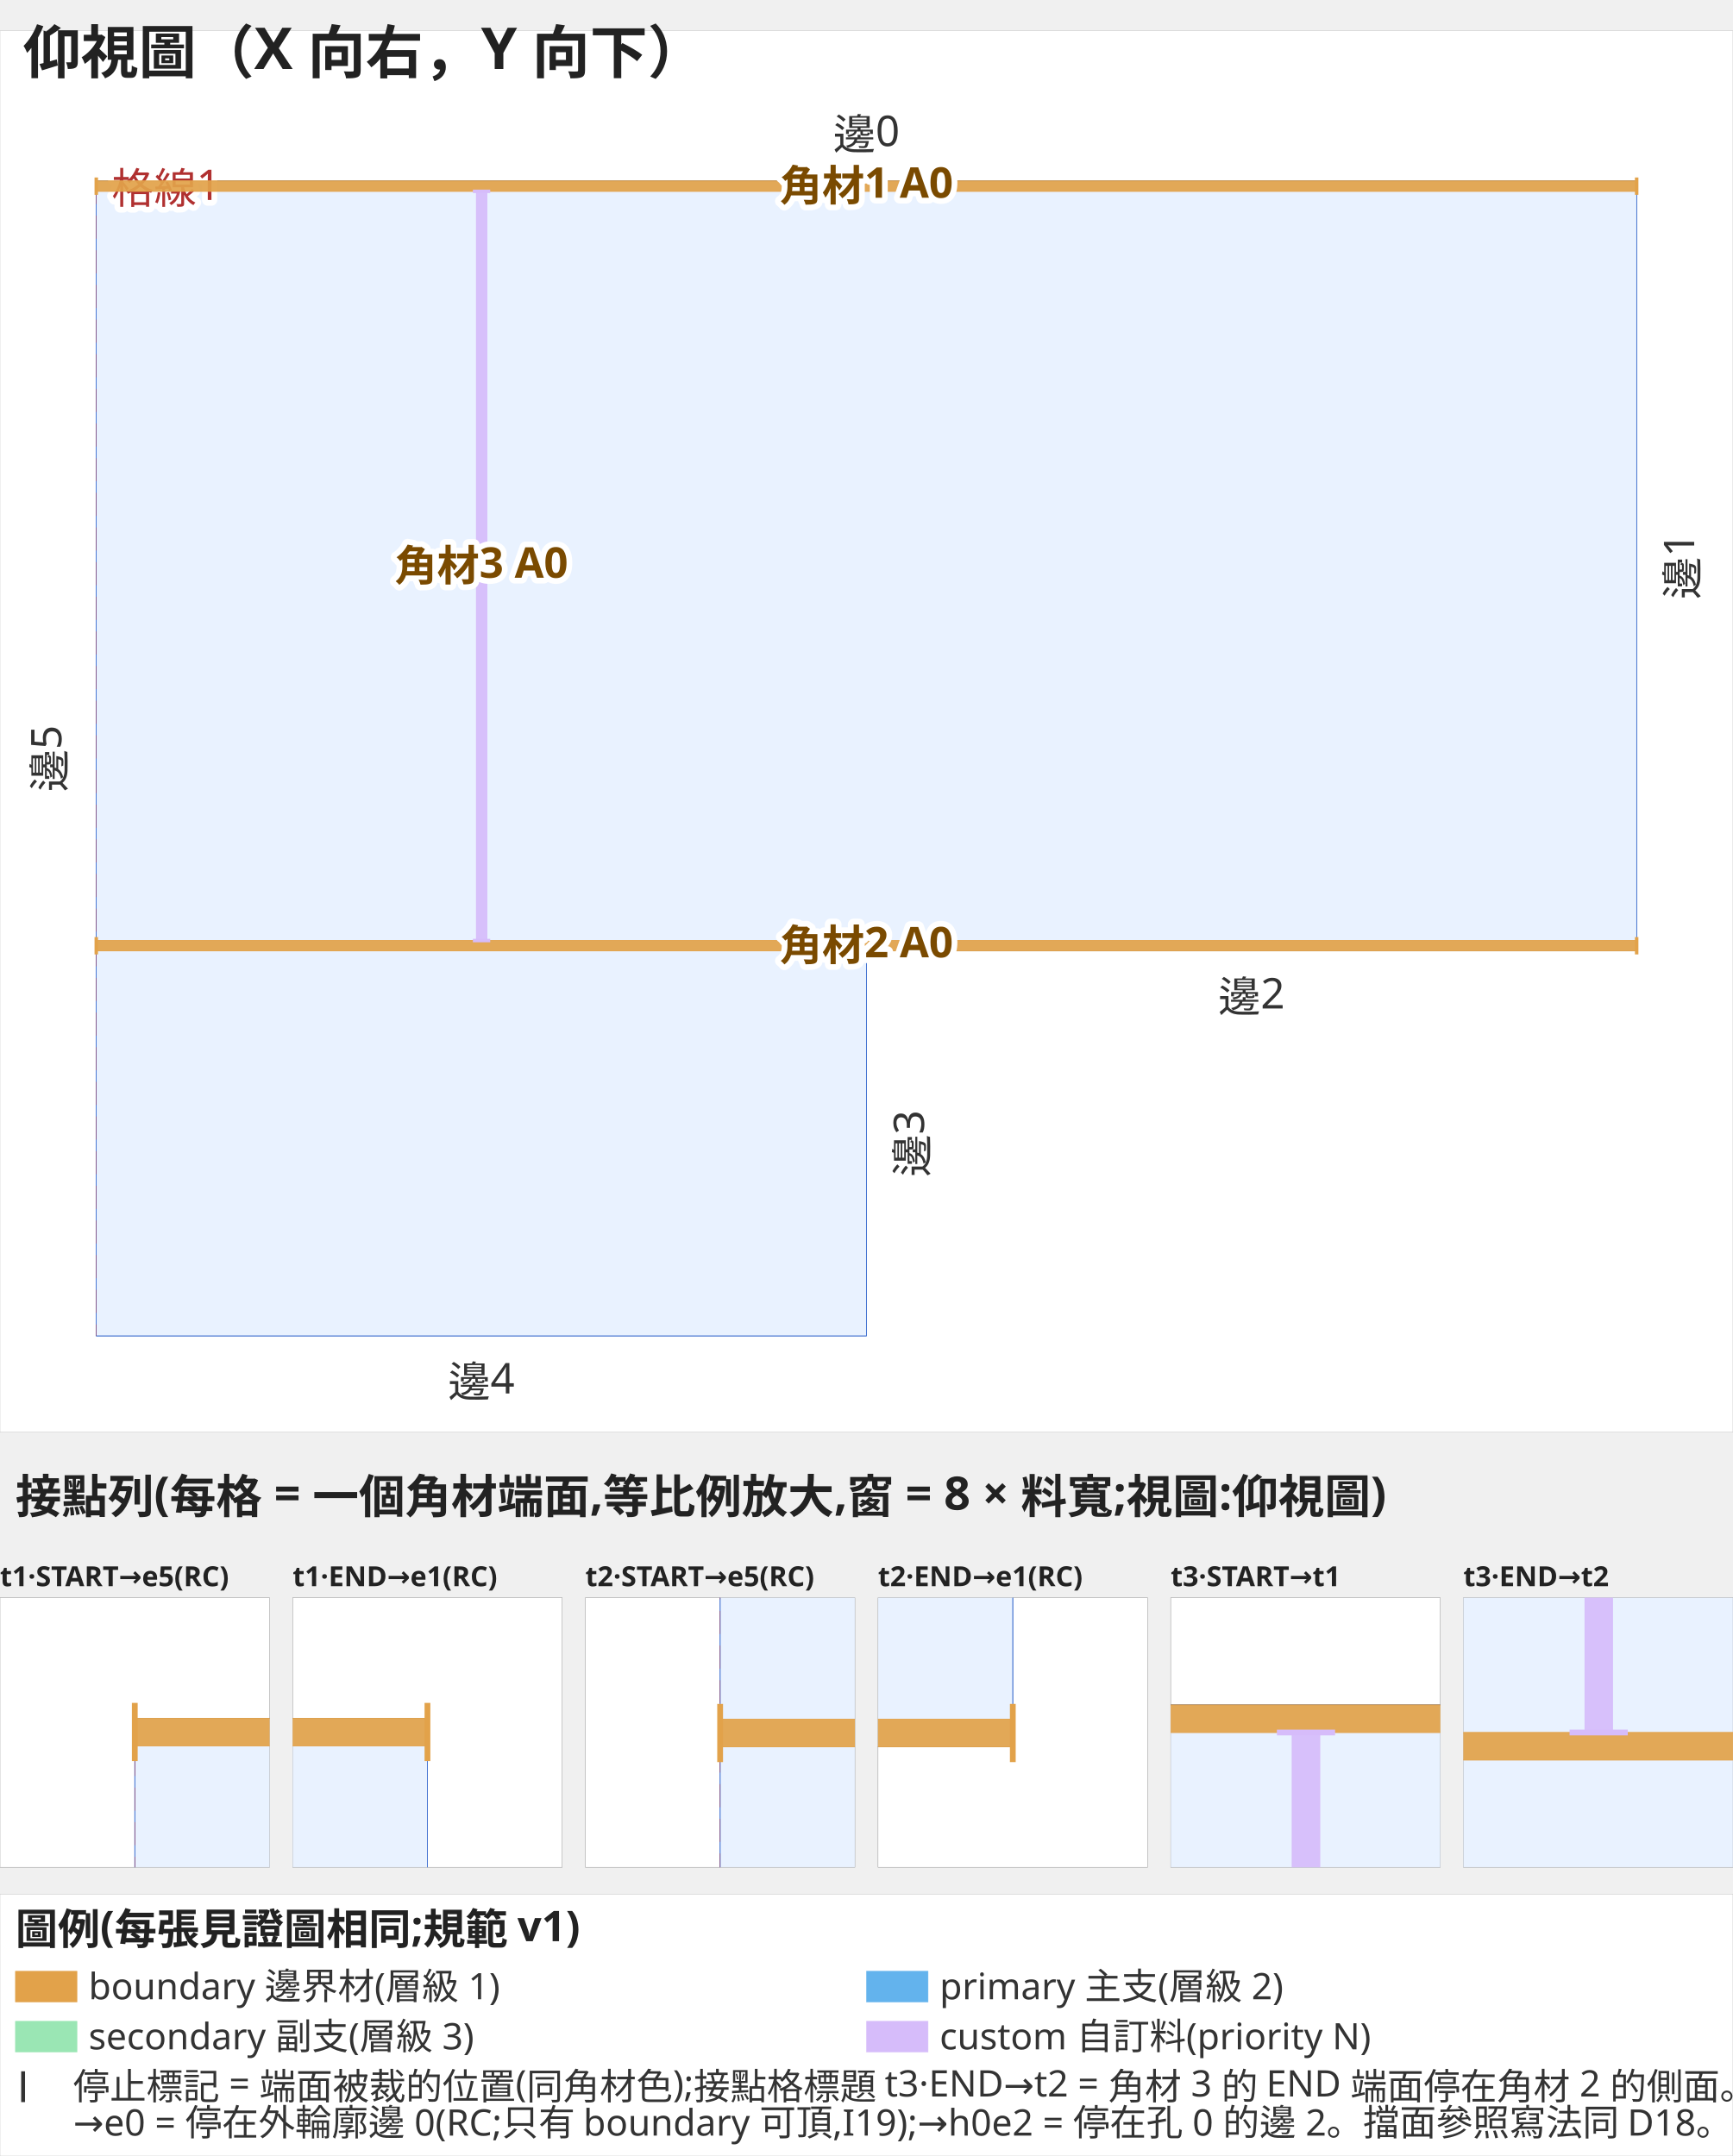
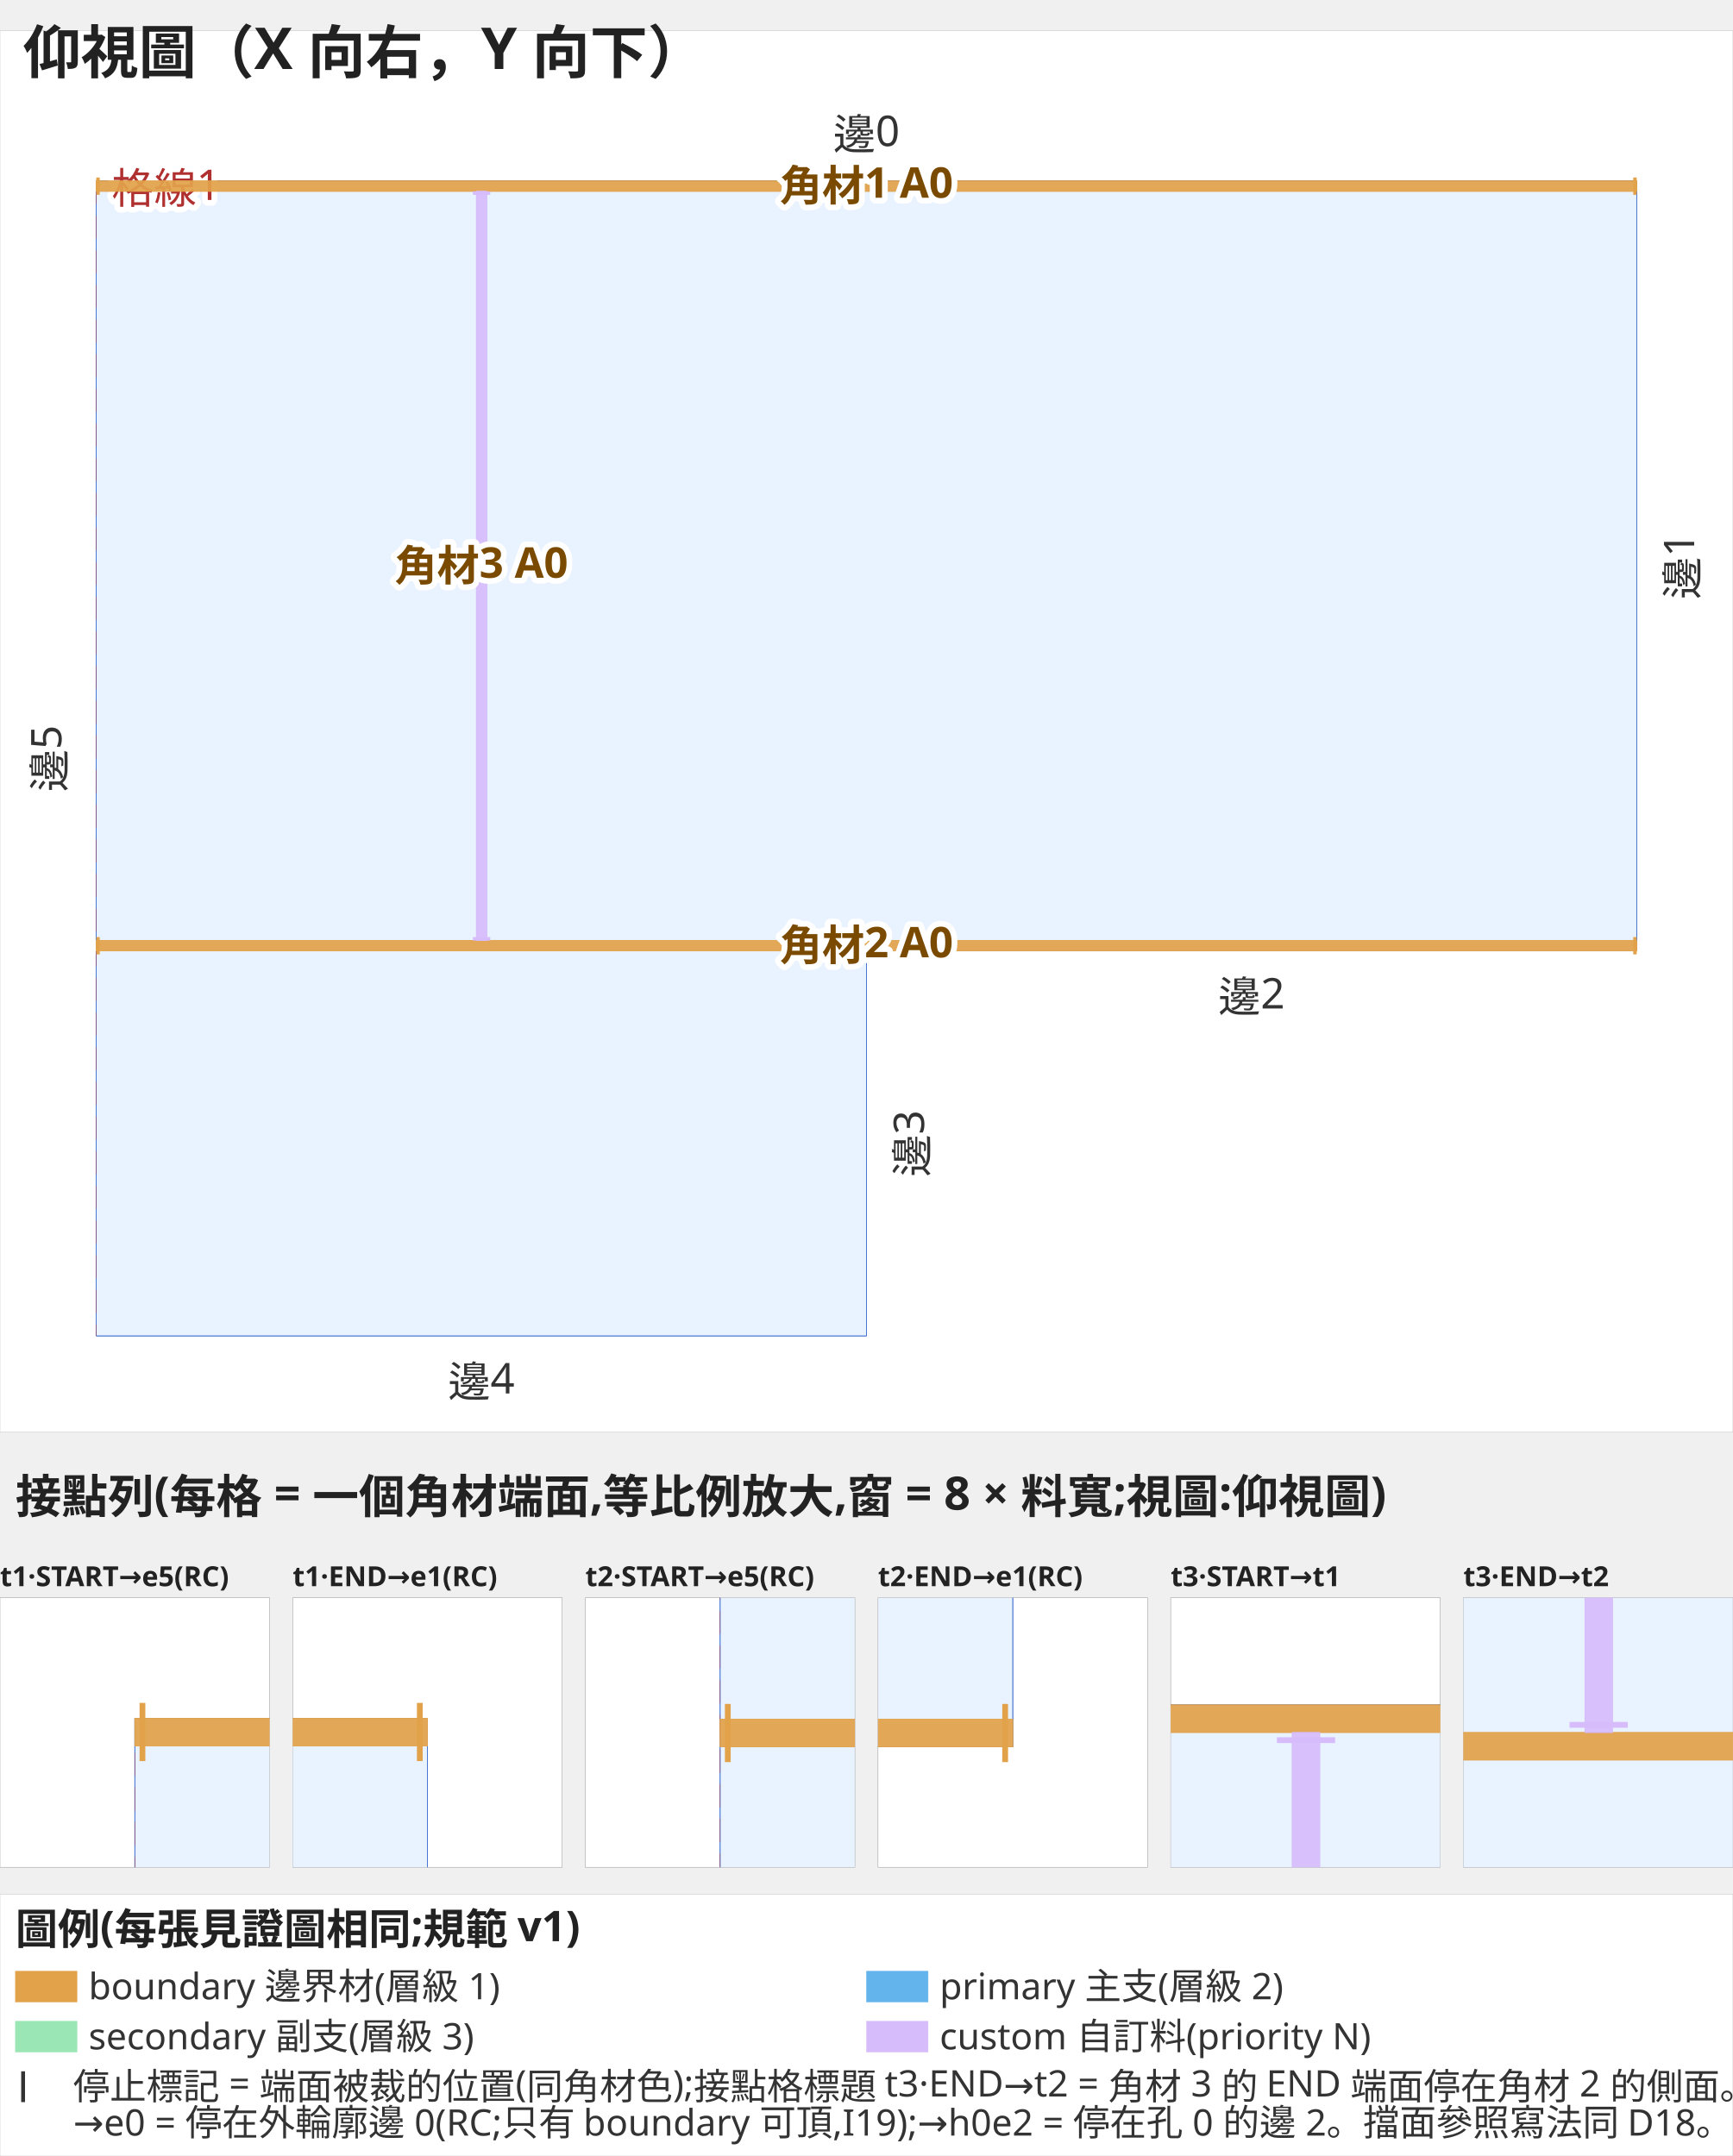
<svg xmlns="http://www.w3.org/2000/svg" width="100%" viewBox="0 1460 4500 5600" data-full="0 1460 4500 5600">
  <style>
  polygon, line, rect { vector-effect: non-scaling-stroke; }
  .frame { fill: #ffffff; stroke: #bbbbbb; stroke-width: 1px; }
  .title { font: bold 150px sans-serif; fill: #222222; }
  .label { font: 110px sans-serif; fill: #333333; text-anchor: middle; dominant-baseline: middle; }
  .guide-label { text-anchor: start; fill: #b03030; }
  .timber-label { fill: #7a4a00; font-weight: bold; }
  .guide-label, .timber-label { paint-order: stroke; stroke: #ffffff; stroke-width: 30px; stroke-linejoin: round; }
  .surface { fill: #dbe9ff; fill-opacity: 0.6; stroke: #3366cc; stroke-width: 1.5px; }
  .hole { fill: #ffffff; stroke: #3366cc; stroke-width: 1.5px; }
  .edge { stroke: #3366cc; stroke-width: 1.5px; }
  .edge-free { stroke: #e08020; stroke-width: 1.5px; stroke-dasharray: 30 15; }
  .guide { stroke: #cc3333; stroke-width: 1px; stroke-dasharray: 60 30; }
  .timber-face { fill: #ffd27f; fill-opacity: 0.5; stroke: #a06000; stroke-width: 1.5px; }
  .timber-face-near { fill-opacity: 0.85; }
</style>
  <style id="witness">.role-boundary{fill:#e2a24a;stroke:#e2a24a}.role-primary{fill:#63b3ed;stroke:#63b3ed}.role-secondary{fill:#9ae6b4;stroke:#9ae6b4}.role-custom{fill:#d6bcfa;stroke:#d6bcfa}.stop{fill:none;stroke-linecap:butt}.stop-label{font:bold 110px sans-serif;dominant-baseline:middle;paint-order:stroke;stroke:#ffffff;stroke-width:30px;stroke-linejoin:round}.tile-frame{fill:#ffffff;stroke:#888888;stroke-width:1px}.tile-title{font:bold 72px sans-serif;fill:#222222}.tile .label{display:none}.legend-title{font:bold 110px sans-serif;fill:#222222}.legend-text{font:95px sans-serif;fill:#333333;dominant-baseline:middle}.legend-box{fill:#ffffff;stroke:#bbbbbb;stroke-width:1px}.section-title{font:bold 120px sans-serif;fill:#222222}</style>
  <g transform="translate(250,1930)" data-view="bottom">
    <rect class="frame" x="-250" y="-390" width="4500" height="3640" />
    <text x="-190" y="-280" class="title">仰視圖（X 向右，Y 向下）</text>
    <polygon points="0,0 4000,0 4000,2000 2000,2000 2000,3000 0,3000" class="surface" />
    <line x1="0" y1="0" x2="4000" y2="0" class="edge" />
    <text x="2000" y="-120" class="label">邊0</text>
    <line x1="4000" y1="0" x2="4000" y2="2000" class="edge" />
    <text x="4120" y="1000" class="label" transform="rotate(-90 4120 1000)">邊1</text>
    <line x1="4000" y1="2000" x2="2000" y2="2000" class="edge" />
    <text x="3000" y="2120" class="label">邊2</text>
    <line x1="2000" y1="2000" x2="2000" y2="3000" class="edge" />
    <text x="2120" y="2500" class="label" transform="rotate(-90 2120 2500)">邊3</text>
    <line x1="2000" y1="3000" x2="0" y2="3000" class="edge" />
    <text x="1000" y="3120" class="label">邊4</text>
    <line x1="0" y1="3000" x2="0" y2="0" class="edge" />
    <text x="-120" y="1500" class="label" transform="rotate(-90 -120 1500)">邊5</text>
    <line x1="0" y1="0" x2="0" y2="3000" class="guide" />
    <text x="40" y="20" class="label guide-label">格線1</text>
    <polygon points="0,0 4000,0 4000,27 0,27" class="timber-face role-boundary" data-t="1" />
    <polygon points="0,0 0,27 4000,27 4000,0" class="timber-face timber-face-near role-boundary" data-t="1" />
    <text x="2000" y="13" class="label timber-label">角材1 A0</text>
    <polygon points="0,1973 4000,1973 4000,2000 0,2000" class="timber-face role-boundary" data-t="2" />
    <polygon points="0,1973 0,2000 4000,2000 4000,1973" class="timber-face timber-face-near role-boundary" data-t="2" />
    <text x="2000" y="1986" class="label timber-label">角材2 A0</text>
    <polygon points="1014,27 1014,1973 987,1973 987,27" class="timber-face role-custom" data-t="3" />
    <polygon points="1014,27 987,27 987,1973 1014,1973" class="timber-face timber-face-near role-custom" data-t="3" />
    <text x="1000" y="1000" class="label timber-label">角材3 A0</text>
-     <line x1="0" y1="-9" x2="0" y2="36" class="stop" stroke="#e2a24a" stroke-width="9" data-joint="t1.START" />
-     <line x1="4000" y1="-9" x2="4000" y2="36" class="stop" stroke="#e2a24a" stroke-width="9" data-joint="t1.END" />
-     <line x1="0" y1="1964" x2="0" y2="2009" class="stop" stroke="#e2a24a" stroke-width="9" data-joint="t2.START" />
-     <line x1="4000" y1="1964" x2="4000" y2="2009" class="stop" stroke="#e2a24a" stroke-width="9" data-joint="t2.END" />
-     <line x1="978" y1="27" x2="1023" y2="27" class="stop" stroke="#d6bcfa" stroke-width="9" data-joint="t3.START" />
-     <line x1="978" y1="1973" x2="1023" y2="1973" class="stop" stroke="#d6bcfa" stroke-width="9" data-joint="t3.END" />
+     <line x1="4.5" y1="-9" x2="4.5" y2="36" class="stop" stroke="#e2a24a" stroke-width="9" data-joint="t1.START" />
+     <line x1="3995.5" y1="-9" x2="3995.5" y2="36" class="stop" stroke="#e2a24a" stroke-width="9" data-joint="t1.END" />
+     <line x1="4.5" y1="1964" x2="4.5" y2="2009" class="stop" stroke="#e2a24a" stroke-width="9" data-joint="t2.START" />
+     <line x1="3995.5" y1="1964" x2="3995.5" y2="2009" class="stop" stroke="#e2a24a" stroke-width="9" data-joint="t2.END" />
+     <line x1="978" y1="31.5" x2="1023" y2="31.5" class="stop" stroke="#d6bcfa" stroke-width="9" data-joint="t3.START" />
+     <line x1="978" y1="1968.5" x2="1023" y2="1968.5" class="stop" stroke="#d6bcfa" stroke-width="9" data-joint="t3.END" />
  </g>
  <text x="40" y="5390" class="section-title">接點列(每格 = 一個角材端面,等比例放大,窗 = 8 × 料寬;視圖:仰視圖)</text>
  <text x="0" y="5580" class="tile-title">t1·START→e5(RC)</text>
  <rect x="0" y="5610" width="700" height="700" class="tile-frame" />
  <svg x="0" y="5610" width="700" height="700" viewBox="-132 -118 264 264" preserveAspectRatio="xMidYMid meet" class="tile" data-joint="t1.START">
    <polygon points="0,0 4000,0 4000,2000 2000,2000 2000,3000 0,3000" class="surface" />
    <line x1="0" y1="0" x2="4000" y2="0" class="edge" />
    <line x1="4000" y1="0" x2="4000" y2="2000" class="edge" />
    <line x1="4000" y1="2000" x2="2000" y2="2000" class="edge" />
    <line x1="2000" y1="2000" x2="2000" y2="3000" class="edge" />
    <line x1="2000" y1="3000" x2="0" y2="3000" class="edge" />
    <line x1="0" y1="3000" x2="0" y2="0" class="edge" />
    <line x1="0" y1="0" x2="0" y2="3000" class="guide" />
    <polygon points="0,0 4000,0 4000,27 0,27" class="timber-face role-boundary" data-t="1" />
    <polygon points="0,0 0,27 4000,27 4000,0" class="timber-face timber-face-near role-boundary" data-t="1" />
    <polygon points="0,1973 4000,1973 4000,2000 0,2000" class="timber-face role-boundary" data-t="2" />
    <polygon points="0,1973 0,2000 4000,2000 4000,1973" class="timber-face timber-face-near role-boundary" data-t="2" />
    <polygon points="1014,27 1014,1973 987,1973 987,27" class="timber-face role-custom" data-t="3" />
    <polygon points="1014,27 987,27 987,1973 1014,1973" class="timber-face timber-face-near role-custom" data-t="3" />
-     <line x1="0" y1="-15" x2="0" y2="42" class="stop" stroke="#e2a24a" stroke-width="15" data-joint="t1.START" />
+     <line x1="7.5" y1="-15" x2="7.5" y2="42" class="stop" stroke="#e2a24a" stroke-width="15" data-joint="t1.START" />
  </svg>
  <text x="760" y="5580" class="tile-title">t1·END→e1(RC)</text>
  <rect x="760" y="5610" width="700" height="700" class="tile-frame" />
  <svg x="760" y="5610" width="700" height="700" viewBox="3868 -118 264 264" preserveAspectRatio="xMidYMid meet" class="tile" data-joint="t1.END">
    <polygon points="0,0 4000,0 4000,2000 2000,2000 2000,3000 0,3000" class="surface" />
    <line x1="0" y1="0" x2="4000" y2="0" class="edge" />
    <line x1="4000" y1="0" x2="4000" y2="2000" class="edge" />
    <line x1="4000" y1="2000" x2="2000" y2="2000" class="edge" />
    <line x1="2000" y1="2000" x2="2000" y2="3000" class="edge" />
    <line x1="2000" y1="3000" x2="0" y2="3000" class="edge" />
    <line x1="0" y1="3000" x2="0" y2="0" class="edge" />
    <line x1="0" y1="0" x2="0" y2="3000" class="guide" />
    <polygon points="0,0 4000,0 4000,27 0,27" class="timber-face role-boundary" data-t="1" />
    <polygon points="0,0 0,27 4000,27 4000,0" class="timber-face timber-face-near role-boundary" data-t="1" />
    <polygon points="0,1973 4000,1973 4000,2000 0,2000" class="timber-face role-boundary" data-t="2" />
    <polygon points="0,1973 0,2000 4000,2000 4000,1973" class="timber-face timber-face-near role-boundary" data-t="2" />
    <polygon points="1014,27 1014,1973 987,1973 987,27" class="timber-face role-custom" data-t="3" />
    <polygon points="1014,27 987,27 987,1973 1014,1973" class="timber-face timber-face-near role-custom" data-t="3" />
-     <line x1="4000" y1="-15" x2="4000" y2="42" class="stop" stroke="#e2a24a" stroke-width="15" data-joint="t1.END" />
+     <line x1="3992.5" y1="-15" x2="3992.5" y2="42" class="stop" stroke="#e2a24a" stroke-width="15" data-joint="t1.END" />
  </svg>
  <text x="1520" y="5580" class="tile-title">t2·START→e5(RC)</text>
  <rect x="1520" y="5610" width="700" height="700" class="tile-frame" />
  <svg x="1520" y="5610" width="700" height="700" viewBox="-132 1854 264 264" preserveAspectRatio="xMidYMid meet" class="tile" data-joint="t2.START">
    <polygon points="0,0 4000,0 4000,2000 2000,2000 2000,3000 0,3000" class="surface" />
    <line x1="0" y1="0" x2="4000" y2="0" class="edge" />
    <line x1="4000" y1="0" x2="4000" y2="2000" class="edge" />
    <line x1="4000" y1="2000" x2="2000" y2="2000" class="edge" />
    <line x1="2000" y1="2000" x2="2000" y2="3000" class="edge" />
    <line x1="2000" y1="3000" x2="0" y2="3000" class="edge" />
    <line x1="0" y1="3000" x2="0" y2="0" class="edge" />
    <line x1="0" y1="0" x2="0" y2="3000" class="guide" />
    <polygon points="0,0 4000,0 4000,27 0,27" class="timber-face role-boundary" data-t="1" />
    <polygon points="0,0 0,27 4000,27 4000,0" class="timber-face timber-face-near role-boundary" data-t="1" />
    <polygon points="0,1973 4000,1973 4000,2000 0,2000" class="timber-face role-boundary" data-t="2" />
    <polygon points="0,1973 0,2000 4000,2000 4000,1973" class="timber-face timber-face-near role-boundary" data-t="2" />
    <polygon points="1014,27 1014,1973 987,1973 987,27" class="timber-face role-custom" data-t="3" />
    <polygon points="1014,27 987,27 987,1973 1014,1973" class="timber-face timber-face-near role-custom" data-t="3" />
-     <line x1="0" y1="1958" x2="0" y2="2015" class="stop" stroke="#e2a24a" stroke-width="15" data-joint="t2.START" />
+     <line x1="7.5" y1="1958" x2="7.5" y2="2015" class="stop" stroke="#e2a24a" stroke-width="15" data-joint="t2.START" />
  </svg>
  <text x="2280" y="5580" class="tile-title">t2·END→e1(RC)</text>
  <rect x="2280" y="5610" width="700" height="700" class="tile-frame" />
  <svg x="2280" y="5610" width="700" height="700" viewBox="3868 1854 264 264" preserveAspectRatio="xMidYMid meet" class="tile" data-joint="t2.END">
    <polygon points="0,0 4000,0 4000,2000 2000,2000 2000,3000 0,3000" class="surface" />
    <line x1="0" y1="0" x2="4000" y2="0" class="edge" />
    <line x1="4000" y1="0" x2="4000" y2="2000" class="edge" />
    <line x1="4000" y1="2000" x2="2000" y2="2000" class="edge" />
    <line x1="2000" y1="2000" x2="2000" y2="3000" class="edge" />
    <line x1="2000" y1="3000" x2="0" y2="3000" class="edge" />
    <line x1="0" y1="3000" x2="0" y2="0" class="edge" />
    <line x1="0" y1="0" x2="0" y2="3000" class="guide" />
    <polygon points="0,0 4000,0 4000,27 0,27" class="timber-face role-boundary" data-t="1" />
    <polygon points="0,0 0,27 4000,27 4000,0" class="timber-face timber-face-near role-boundary" data-t="1" />
    <polygon points="0,1973 4000,1973 4000,2000 0,2000" class="timber-face role-boundary" data-t="2" />
    <polygon points="0,1973 0,2000 4000,2000 4000,1973" class="timber-face timber-face-near role-boundary" data-t="2" />
    <polygon points="1014,27 1014,1973 987,1973 987,27" class="timber-face role-custom" data-t="3" />
    <polygon points="1014,27 987,27 987,1973 1014,1973" class="timber-face timber-face-near role-custom" data-t="3" />
-     <line x1="4000" y1="1958" x2="4000" y2="2015" class="stop" stroke="#e2a24a" stroke-width="15" data-joint="t2.END" />
+     <line x1="3992.5" y1="1958" x2="3992.5" y2="2015" class="stop" stroke="#e2a24a" stroke-width="15" data-joint="t2.END" />
  </svg>
  <text x="3040" y="5580" class="tile-title">t3·START→t1</text>
  <rect x="3040" y="5610" width="700" height="700" class="tile-frame" />
  <svg x="3040" y="5610" width="700" height="700" viewBox="868 -105 264 264" preserveAspectRatio="xMidYMid meet" class="tile" data-joint="t3.START">
    <polygon points="0,0 4000,0 4000,2000 2000,2000 2000,3000 0,3000" class="surface" />
    <line x1="0" y1="0" x2="4000" y2="0" class="edge" />
    <line x1="4000" y1="0" x2="4000" y2="2000" class="edge" />
    <line x1="4000" y1="2000" x2="2000" y2="2000" class="edge" />
    <line x1="2000" y1="2000" x2="2000" y2="3000" class="edge" />
    <line x1="2000" y1="3000" x2="0" y2="3000" class="edge" />
    <line x1="0" y1="3000" x2="0" y2="0" class="edge" />
    <line x1="0" y1="0" x2="0" y2="3000" class="guide" />
    <polygon points="0,0 4000,0 4000,27 0,27" class="timber-face role-boundary" data-t="1" />
    <polygon points="0,0 0,27 4000,27 4000,0" class="timber-face timber-face-near role-boundary" data-t="1" />
    <polygon points="0,1973 4000,1973 4000,2000 0,2000" class="timber-face role-boundary" data-t="2" />
    <polygon points="0,1973 0,2000 4000,2000 4000,1973" class="timber-face timber-face-near role-boundary" data-t="2" />
    <polygon points="1014,27 1014,1973 987,1973 987,27" class="timber-face role-custom" data-t="3" />
    <polygon points="1014,27 987,27 987,1973 1014,1973" class="timber-face timber-face-near role-custom" data-t="3" />
-     <line x1="972" y1="27" x2="1029" y2="27" class="stop" stroke="#d6bcfa" stroke-width="15" data-joint="t3.START" />
+     <line x1="972" y1="34.5" x2="1029" y2="34.5" class="stop" stroke="#d6bcfa" stroke-width="15" data-joint="t3.START" />
  </svg>
  <text x="3800" y="5580" class="tile-title">t3·END→t2</text>
  <rect x="3800" y="5610" width="700" height="700" class="tile-frame" />
  <svg x="3800" y="5610" width="700" height="700" viewBox="868 1841 264 264" preserveAspectRatio="xMidYMid meet" class="tile" data-joint="t3.END">
    <polygon points="0,0 4000,0 4000,2000 2000,2000 2000,3000 0,3000" class="surface" />
    <line x1="0" y1="0" x2="4000" y2="0" class="edge" />
    <line x1="4000" y1="0" x2="4000" y2="2000" class="edge" />
    <line x1="4000" y1="2000" x2="2000" y2="2000" class="edge" />
    <line x1="2000" y1="2000" x2="2000" y2="3000" class="edge" />
    <line x1="2000" y1="3000" x2="0" y2="3000" class="edge" />
    <line x1="0" y1="3000" x2="0" y2="0" class="edge" />
    <line x1="0" y1="0" x2="0" y2="3000" class="guide" />
    <polygon points="0,0 4000,0 4000,27 0,27" class="timber-face role-boundary" data-t="1" />
    <polygon points="0,0 0,27 4000,27 4000,0" class="timber-face timber-face-near role-boundary" data-t="1" />
    <polygon points="0,1973 4000,1973 4000,2000 0,2000" class="timber-face role-boundary" data-t="2" />
    <polygon points="0,1973 0,2000 4000,2000 4000,1973" class="timber-face timber-face-near role-boundary" data-t="2" />
    <polygon points="1014,27 1014,1973 987,1973 987,27" class="timber-face role-custom" data-t="3" />
    <polygon points="1014,27 987,27 987,1973 1014,1973" class="timber-face timber-face-near role-custom" data-t="3" />
-     <line x1="972" y1="1973" x2="1029" y2="1973" class="stop" stroke="#d6bcfa" stroke-width="15" data-joint="t3.END" />
+     <line x1="972" y1="1965.5" x2="1029" y2="1965.5" class="stop" stroke="#d6bcfa" stroke-width="15" data-joint="t3.END" />
  </svg>
  <rect x="0" y="6380" width="4500" height="680" class="legend-box" />
  <text x="40" y="6510" class="legend-title">圖例(每張見證圖相同;規範 v1)</text>
  <rect x="40" y="6580" width="160" height="80" class="role-boundary" />
  <text x="230" y="6620" class="legend-text">boundary 邊界材(層級 1)</text>
  <rect x="2250" y="6580" width="160" height="80" class="role-primary" />
  <text x="2440" y="6620" class="legend-text">primary 主支(層級 2)</text>
  <rect x="40" y="6710" width="160" height="80" class="role-secondary" />
  <text x="230" y="6750" class="legend-text">secondary 副支(層級 3)</text>
  <rect x="2250" y="6710" width="160" height="80" class="role-custom" />
  <text x="2440" y="6750" class="legend-text">custom 自訂料(priority N)</text>
  <line x1="60" y1="6840" x2="60" y2="6920" class="stop" stroke="#333333" stroke-width="10" />
  <text x="190" y="6880" class="legend-text">停止標記 = 端面被裁的位置(同角材色);接點格標題 t3·END→t2 = 角材 3 的 END 端面停在角材 2 的側面。</text>
  <text x="190" y="6980" class="legend-text">→e0 = 停在外輪廓邊 0(RC;只有 boundary 可頂,I19);→h0e2 = 停在孔 0 的邊 2。擋面參照寫法同 D18。</text>
</svg>
